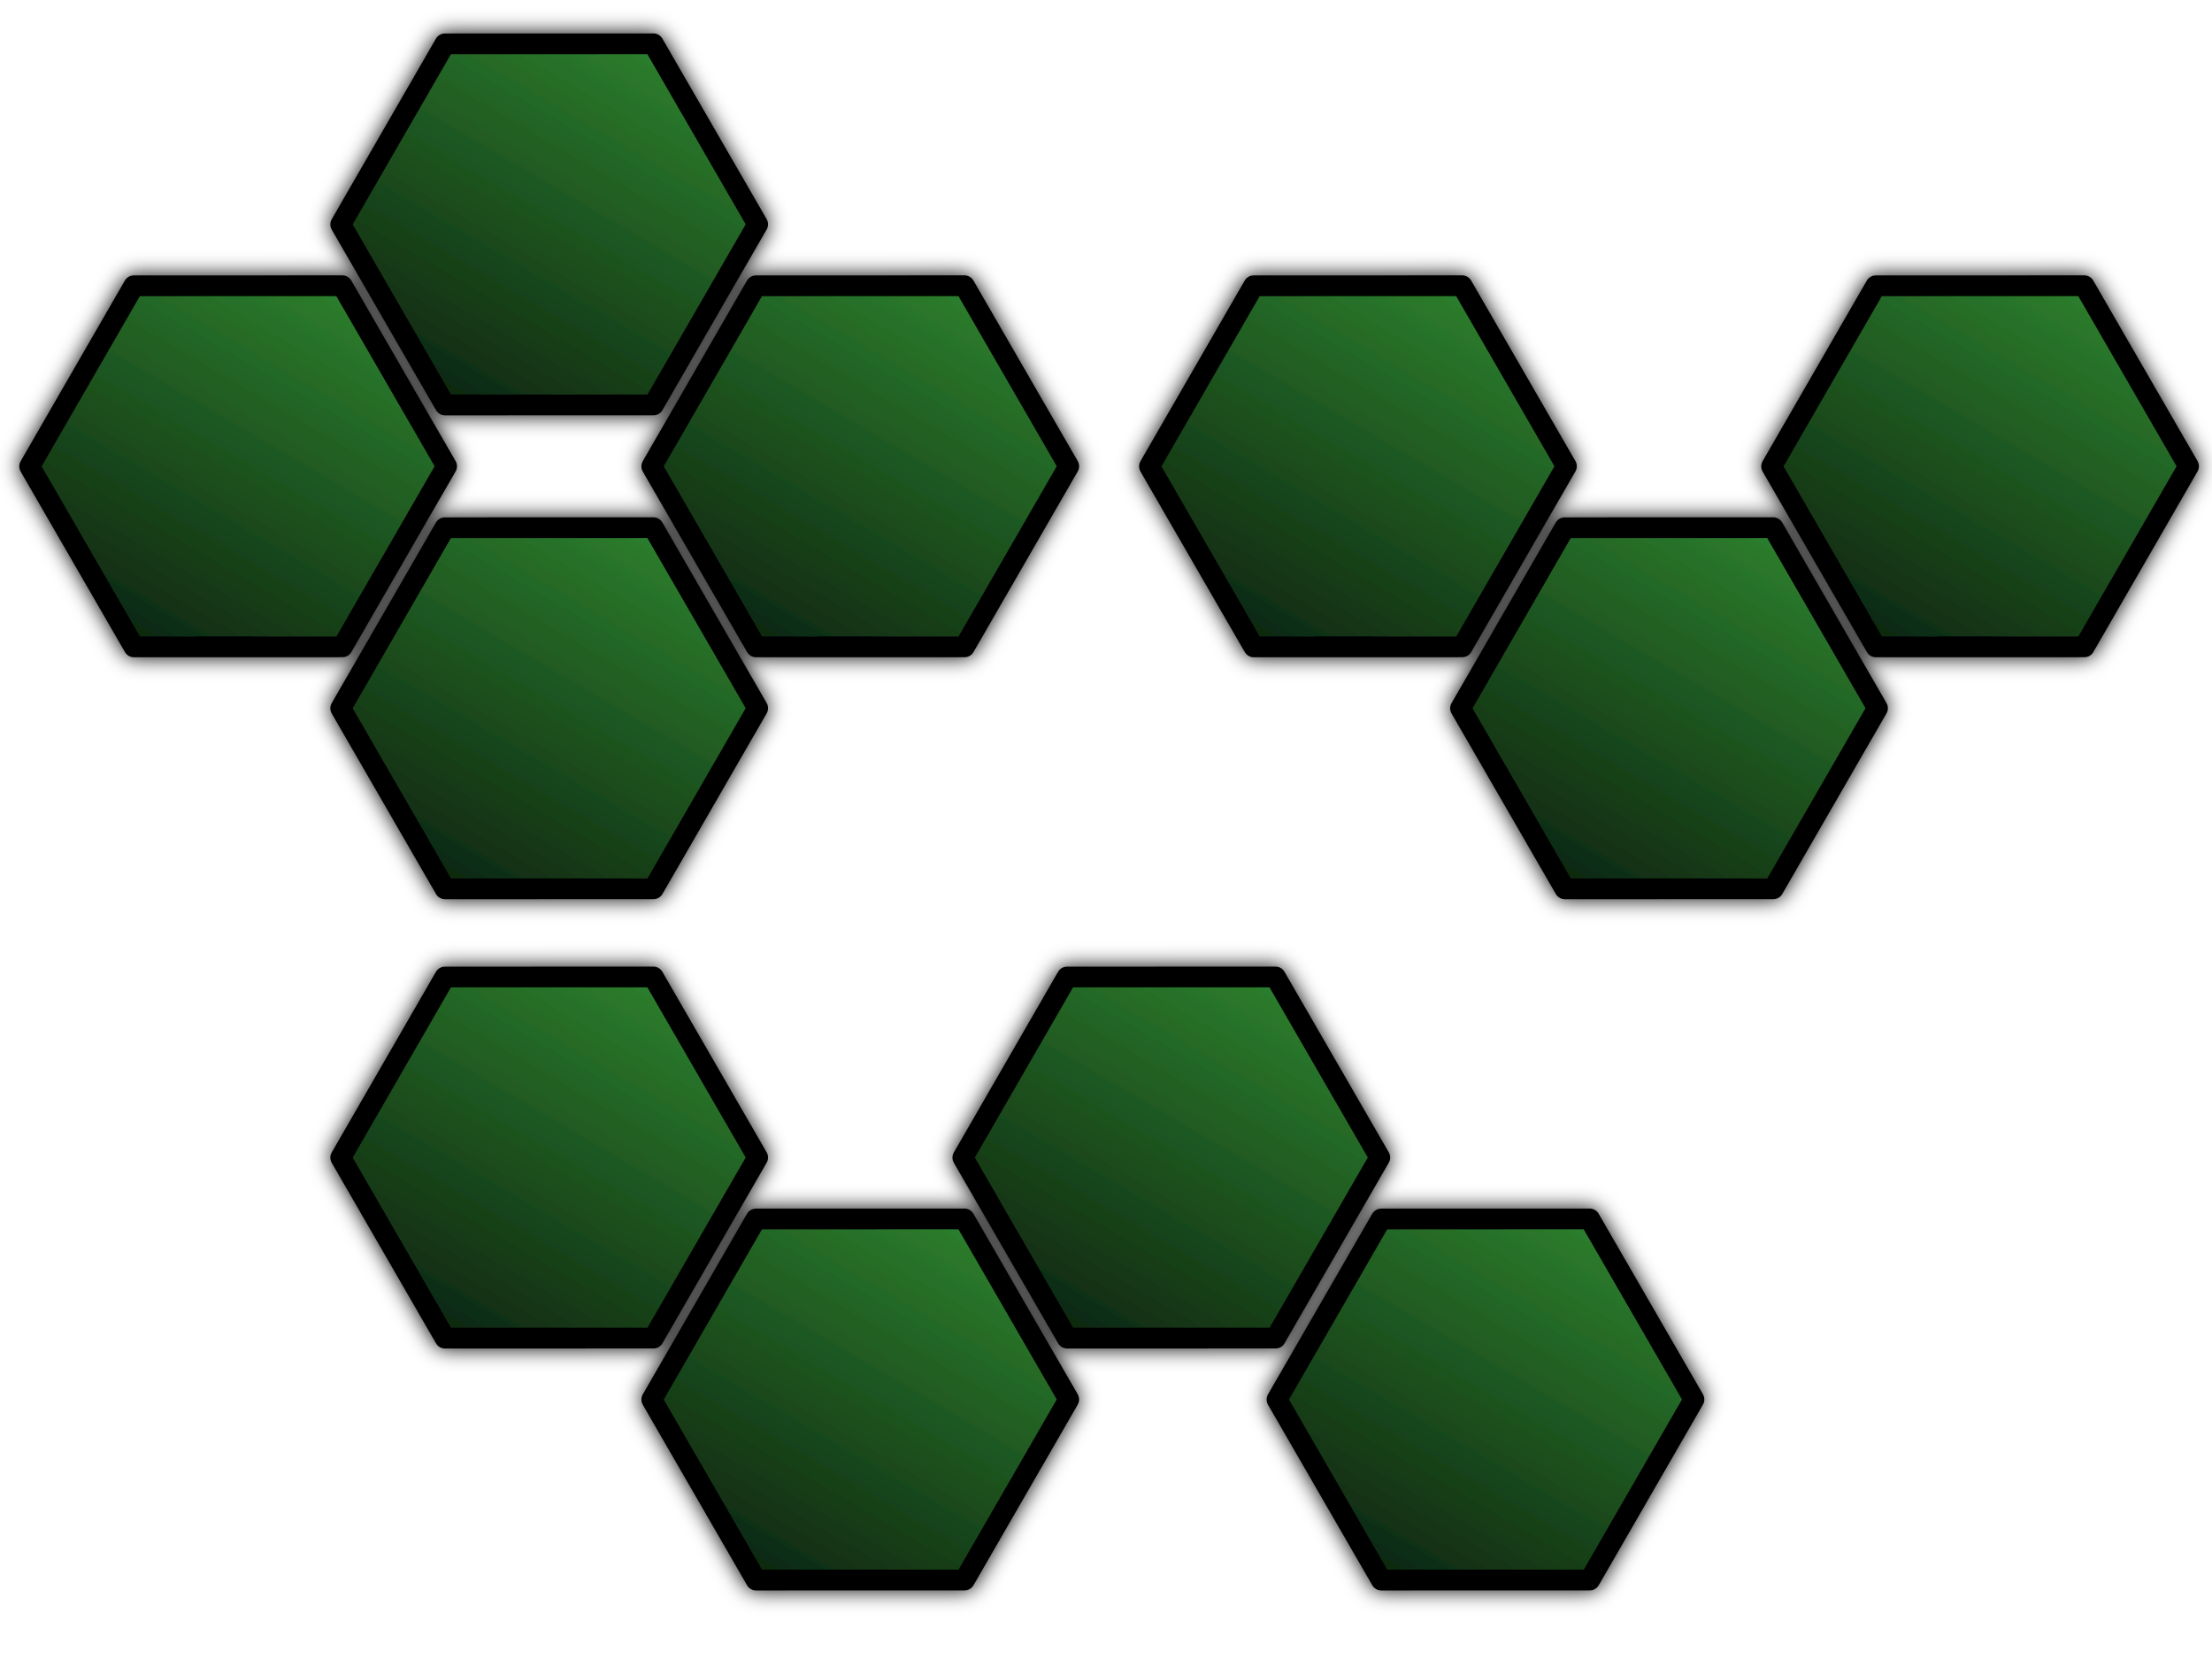
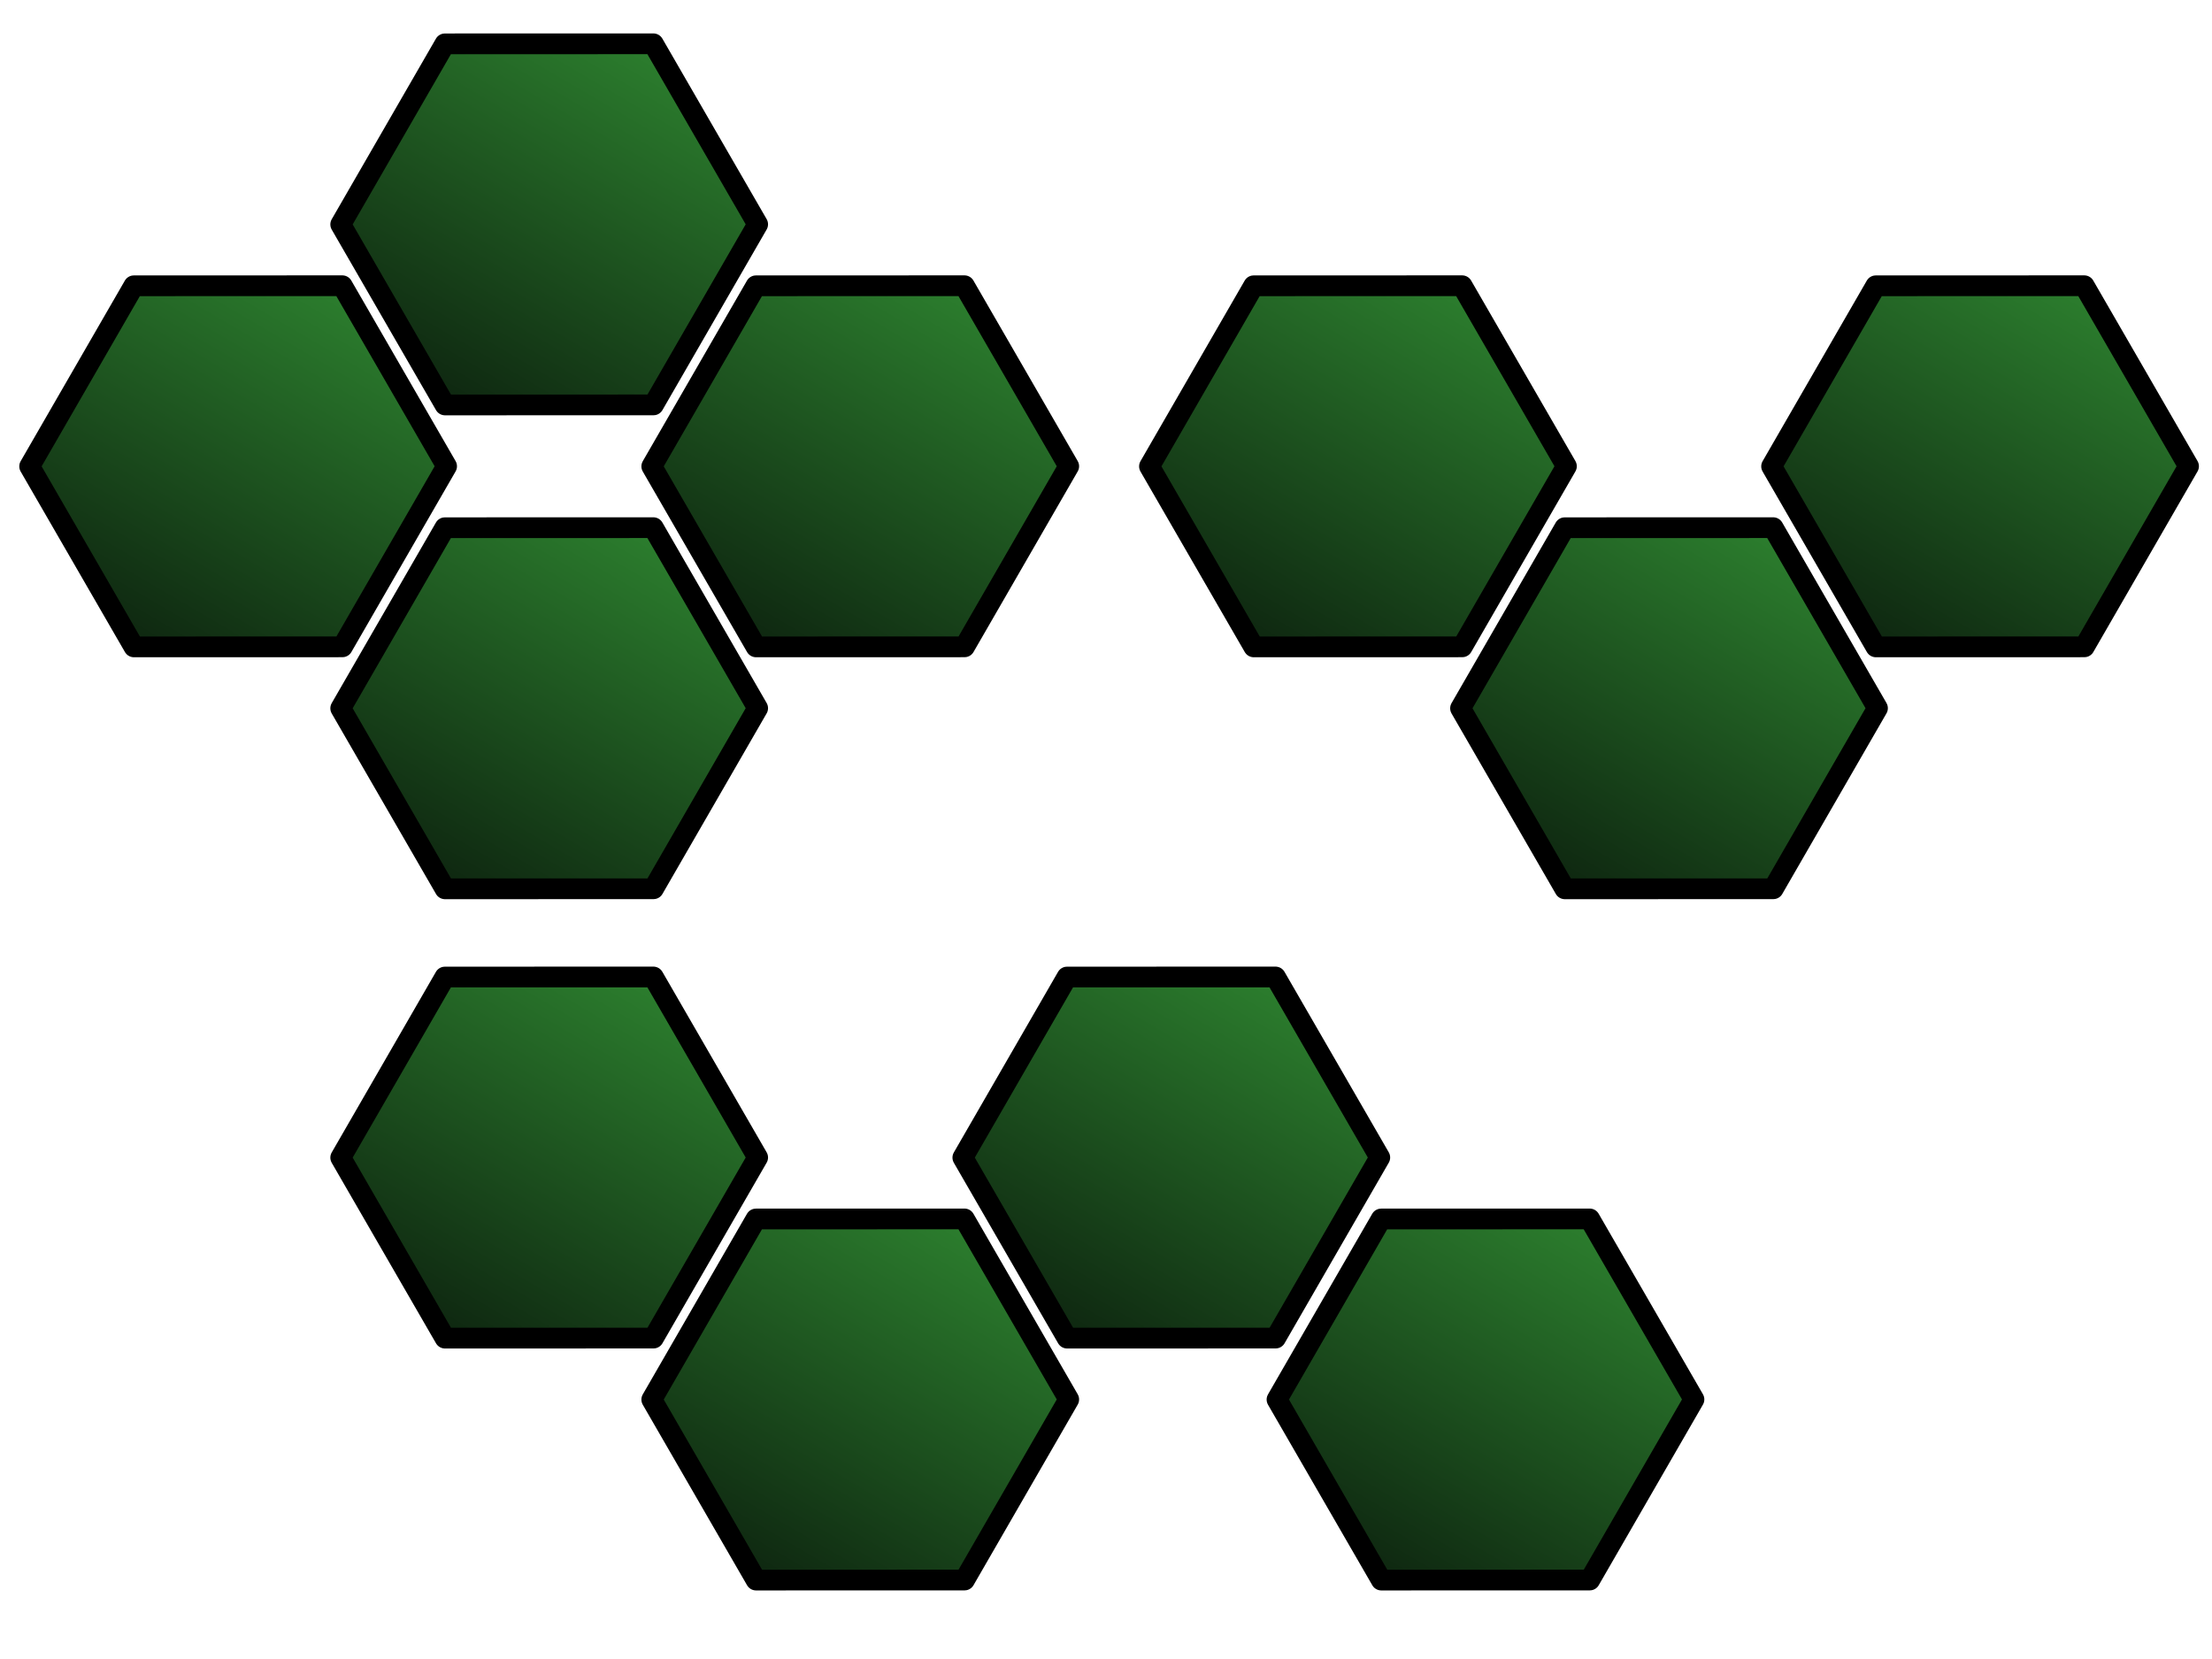
<svg xmlns="http://www.w3.org/2000/svg" xmlns:xlink="http://www.w3.org/1999/xlink" width="320" height="240" id="svg8745" version="1.0">
  <defs id="defs8747">
    <marker orient="auto" refY="0.0" refX="0.0" id="Arrow1Sstart" style="overflow:visible">
      <path id="path11374" d="M 0.0,0.0 L 5.0,-5.0 L -12.5,0.0 L 5.0,5.0 L 0.0,0.0 z " style="fill-rule:evenodd;stroke:#000000;stroke-width:1.0pt;marker-start:none" transform="scale(0.2) translate(6,0)" />
    </marker>
    <marker orient="auto" refY="0.0" refX="0.0" id="Arrow1Lstart" style="overflow:visible">
      <path id="path11362" d="M 0.0,0.0 L 5.0,-5.0 L -12.5,0.0 L 5.0,5.0 L 0.0,0.0 z " style="fill-rule:evenodd;stroke:#000000;stroke-width:1.0pt;marker-start:none" transform="scale(0.8) translate(12.5,0)" />
    </marker>
    <linearGradient id="linearGradient9853">
      <stop style="stop-color:#0e2610;stop-opacity:1;" offset="0" id="stop9855" />
      <stop style="stop-color:#2c7f2e;stop-opacity:1;" offset="1" id="stop9857" />
    </linearGradient>
    <linearGradient xlink:href="#linearGradient9853" id="linearGradient14316" gradientUnits="userSpaceOnUse" x1="57.551" y1="55.625" x2="88.074" y2="3.542" />
    <linearGradient xlink:href="#linearGradient9853" id="linearGradient14318" gradientUnits="userSpaceOnUse" x1="57.551" y1="55.625" x2="88.074" y2="3.542" />
    <linearGradient xlink:href="#linearGradient9853" id="linearGradient14320" gradientUnits="userSpaceOnUse" spreadMethod="pad" x1="57.551" y1="55.625" x2="88.074" y2="3.542" />
    <linearGradient xlink:href="#linearGradient9853" id="linearGradient14354" gradientUnits="userSpaceOnUse" spreadMethod="pad" x1="57.551" y1="55.625" x2="88.074" y2="3.542" />
    <linearGradient xlink:href="#linearGradient9853" id="linearGradient14356" gradientUnits="userSpaceOnUse" spreadMethod="pad" x1="57.551" y1="55.625" x2="88.074" y2="3.542" />
    <linearGradient xlink:href="#linearGradient9853" id="linearGradient14358" gradientUnits="userSpaceOnUse" x1="57.551" y1="55.625" x2="88.074" y2="3.542" />
    <linearGradient xlink:href="#linearGradient9853" id="linearGradient14360" gradientUnits="userSpaceOnUse" x1="57.551" y1="55.625" x2="88.074" y2="3.542" />
    <linearGradient xlink:href="#linearGradient9853" id="linearGradient14362" gradientUnits="userSpaceOnUse" spreadMethod="pad" x1="57.551" y1="55.625" x2="88.074" y2="3.542" />
    <linearGradient xlink:href="#linearGradient9853" id="linearGradient14364" gradientUnits="userSpaceOnUse" spreadMethod="pad" x1="57.551" y1="55.625" x2="88.074" y2="3.542" />
    <linearGradient xlink:href="#linearGradient9853" id="linearGradient14366" gradientUnits="userSpaceOnUse" x1="57.551" y1="55.625" x2="88.074" y2="3.542" />
    <linearGradient xlink:href="#linearGradient9853" id="linearGradient14368" gradientUnits="userSpaceOnUse" x1="57.551" y1="55.625" x2="88.074" y2="3.542" />
    <linearGradient xlink:href="#linearGradient9853" id="linearGradient14414" gradientUnits="userSpaceOnUse" spreadMethod="pad" x1="57.551" y1="55.625" x2="88.074" y2="3.542" />
    <linearGradient xlink:href="#linearGradient9853" id="linearGradient14416" gradientUnits="userSpaceOnUse" spreadMethod="pad" x1="57.551" y1="55.625" x2="88.074" y2="3.542" />
    <linearGradient xlink:href="#linearGradient9853" id="linearGradient14418" gradientUnits="userSpaceOnUse" x1="57.551" y1="55.625" x2="88.074" y2="3.542" />
    <linearGradient xlink:href="#linearGradient9853" id="linearGradient14420" gradientUnits="userSpaceOnUse" x1="57.551" y1="55.625" x2="88.074" y2="3.542" />
    <linearGradient xlink:href="#linearGradient9853" id="linearGradient14427" gradientUnits="userSpaceOnUse" spreadMethod="pad" x1="57.551" y1="55.625" x2="88.074" y2="3.542" />
    <linearGradient xlink:href="#linearGradient9853" id="linearGradient14429" gradientUnits="userSpaceOnUse" x1="57.551" y1="55.625" x2="88.074" y2="3.542" />
    <linearGradient xlink:href="#linearGradient9853" id="linearGradient14431" gradientUnits="userSpaceOnUse" x1="57.551" y1="55.625" x2="88.074" y2="3.542" />
-     <filter id="filter6843" width="1.5" height="1.5" x="-.25" y="-.25">
-       <feGaussianBlur id="feGaussianBlur6845" in="SourceAlpha" stdDeviation="1.5" result="blur" />
-       <feColorMatrix id="feColorMatrix6847" result="bluralpha" type="matrix" values="1 0 0 0 0 0 1 0 0 0 0 0 1 0 0 0 0 0 1 0 " />
-       <feOffset id="feOffset6849" in="bluralpha" dx="0" dy="0" result="offsetBlur" />
-       <feMerge id="feMerge6851">
-         <feMergeNode id="feMergeNode6853" in="offsetBlur" />
-         <feMergeNode id="feMergeNode6855" in="SourceGraphic" />
-       </feMerge>
-     </filter>
-     <filter id="filter6857" width="1.5" height="1.5" x="-.25" y="-.25">
-       <feGaussianBlur id="feGaussianBlur6859" in="SourceAlpha" stdDeviation="1.5" result="blur" />
-       <feColorMatrix id="feColorMatrix6861" result="bluralpha" type="matrix" values="1 0 0 0 0 0 1 0 0 0 0 0 1 0 0 0 0 0 1 0 " />
-       <feOffset id="feOffset6863" in="bluralpha" dx="0" dy="0" result="offsetBlur" />
-       <feMerge id="feMerge6865">
-         <feMergeNode id="feMergeNode6867" in="offsetBlur" />
-         <feMergeNode id="feMergeNode6869" in="SourceGraphic" />
-       </feMerge>
-     </filter>
-     <filter id="filter6871" width="1.5" height="1.5" x="-.25" y="-.25">
-       <feGaussianBlur id="feGaussianBlur6873" in="SourceAlpha" stdDeviation="1.5" result="blur" />
-       <feColorMatrix id="feColorMatrix6875" result="bluralpha" type="matrix" values="1 0 0 0 0 0 1 0 0 0 0 0 1 0 0 0 0 0 1 0 " />
-       <feOffset id="feOffset6877" in="bluralpha" dx="0" dy="0" result="offsetBlur" />
-       <feMerge id="feMerge6879">
-         <feMergeNode id="feMergeNode6881" in="offsetBlur" />
-         <feMergeNode id="feMergeNode6883" in="SourceGraphic" />
-       </feMerge>
-     </filter>
  </defs>
  <g id="layer1" />
-   <g id="top_left" style="filter:url(#filter6871)">
+   <g id="top_left">
    <path transform="translate(51.74024,37.875)" d="M 87.795,55.699 L 57.635,55.706 L 42.549,29.591 L 57.622,3.468 L 87.782,3.461 L 102.868,29.576 L 87.795,55.699 z" id="tile1" style="fill:url(#linearGradient14362);fill-opacity:1;fill-rule:evenodd;stroke:#000000;stroke-width:3;stroke-linecap:round;stroke-linejoin:round;marker-start:none;marker-mid:none;stroke-miterlimit:4;stroke-dasharray:none;stroke-dashoffset:0;stroke-opacity:1" />
    <path style="fill:url(#linearGradient14364);fill-opacity:1;fill-rule:evenodd;stroke:#000000;stroke-width:3;stroke-linecap:round;stroke-linejoin:round;marker-start:none;marker-mid:none;stroke-miterlimit:4;stroke-dasharray:none;stroke-dashoffset:0;stroke-opacity:1" id="tile2" d="M 87.795,55.699 L 57.635,55.706 L 42.549,29.591 L 57.622,3.468 L 87.782,3.461 L 102.868,29.576 L 87.795,55.699 z" transform="translate(6.740244,2.875001)" />
    <path transform="translate(-38.25976,37.875)" d="M 87.795,55.699 L 57.635,55.706 L 42.549,29.591 L 57.622,3.468 L 87.782,3.461 L 102.868,29.576 L 87.795,55.699 z" id="tile3" style="fill:url(#linearGradient14366);fill-opacity:1;fill-rule:evenodd;stroke:#000000;stroke-width:3;stroke-linecap:round;stroke-linejoin:round;marker-start:none;marker-mid:none;stroke-miterlimit:4;stroke-dasharray:none;stroke-dashoffset:0;stroke-opacity:1" />
    <path transform="translate(6.740244,72.875)" d="M 87.795,55.699 L 57.635,55.706 L 42.549,29.591 L 57.622,3.468 L 87.782,3.461 L 102.868,29.576 L 87.795,55.699 z" id="tile4" style="fill:url(#linearGradient14368);fill-opacity:1;fill-rule:evenodd;stroke:#000000;stroke-width:3;stroke-linecap:round;stroke-linejoin:round;marker-start:none;marker-mid:none;stroke-miterlimit:4;stroke-dasharray:none;stroke-dashoffset:0;stroke-opacity:1" />
  </g>
-   <g id="top_right" style="filter:url(#filter6857)">
+   <g id="top_right">
    <path transform="translate(213.7402,37.875)" d="M 87.795,55.699 L 57.635,55.706 L 42.549,29.591 L 57.622,3.468 L 87.782,3.461 L 102.868,29.576 L 87.795,55.699 z" id="tile5" style="fill:url(#linearGradient14320);fill-opacity:1;fill-rule:evenodd;stroke:#000000;stroke-width:3;stroke-linecap:round;stroke-linejoin:round;marker-start:none;marker-mid:none;stroke-miterlimit:4;stroke-dasharray:none;stroke-dashoffset:0;stroke-opacity:1" />
    <path transform="translate(123.7402,37.875)" d="M 87.795,55.699 L 57.635,55.706 L 42.549,29.591 L 57.622,3.468 L 87.782,3.461 L 102.868,29.576 L 87.795,55.699 z" id="tile6" style="fill:url(#linearGradient14316);fill-opacity:1;fill-rule:evenodd;stroke:#000000;stroke-width:3;stroke-linecap:round;stroke-linejoin:round;marker-start:none;marker-mid:none;stroke-miterlimit:4;stroke-dasharray:none;stroke-dashoffset:0;stroke-opacity:1" />
    <path transform="translate(168.7402,72.875)" d="M 87.795,55.699 L 57.635,55.706 L 42.549,29.591 L 57.622,3.468 L 87.782,3.461 L 102.868,29.576 L 87.795,55.699 z" id="tile7" style="fill:url(#linearGradient14318);fill-opacity:1;fill-rule:evenodd;stroke:#000000;stroke-width:3;stroke-linecap:round;stroke-linejoin:round;marker-start:none;marker-mid:none;stroke-miterlimit:4;stroke-dasharray:none;stroke-dashoffset:0;stroke-opacity:1" />
  </g>
-   <g id="bottom" style="filter:url(#filter6843)">
+   <g id="bottom">
    <path transform="translate(6.74024,137.875)" d="M 87.795,55.699 L 57.635,55.706 L 42.549,29.591 L 57.622,3.468 L 87.782,3.461 L 102.868,29.576 L 87.795,55.699 z" id="tile8" style="fill:url(#linearGradient14429);fill-opacity:1;fill-rule:evenodd;stroke:#000000;stroke-width:3;stroke-linecap:round;stroke-linejoin:round;marker-start:none;marker-mid:none;stroke-miterlimit:4;stroke-dasharray:none;stroke-dashoffset:0;stroke-opacity:1" />
    <path transform="translate(51.74024,172.875)" d="M 87.795,55.699 L 57.635,55.706 L 42.549,29.591 L 57.622,3.468 L 87.782,3.461 L 102.868,29.576 L 87.795,55.699 z" id="tile9" style="fill:url(#linearGradient14431);fill-opacity:1;fill-rule:evenodd;stroke:#000000;stroke-width:3;stroke-linecap:round;stroke-linejoin:round;marker-start:none;marker-mid:none;stroke-miterlimit:4;stroke-dasharray:none;stroke-dashoffset:0;stroke-opacity:1" />
    <path transform="translate(96.74024,137.875)" d="M 87.795,55.699 L 57.635,55.706 L 42.549,29.591 L 57.622,3.468 L 87.782,3.461 L 102.868,29.576 L 87.795,55.699 z" id="tile10" style="fill:url(#linearGradient14427);fill-opacity:1;fill-rule:evenodd;stroke:#000000;stroke-width:3;stroke-linecap:round;stroke-linejoin:round;marker-start:none;marker-mid:none;stroke-miterlimit:4;stroke-dasharray:none;stroke-dashoffset:0;stroke-opacity:1" />
    <path transform="translate(142.1888,172.875)" d="M 87.795,55.699 L 57.635,55.706 L 42.549,29.591 L 57.622,3.468 L 87.782,3.461 L 102.868,29.576 L 87.795,55.699 z" id="tile11" style="fill:url(#linearGradient14414);fill-opacity:1;fill-rule:evenodd;stroke:#000000;stroke-width:3;stroke-linecap:round;stroke-linejoin:round;marker-start:none;marker-mid:none;stroke-miterlimit:4;stroke-dasharray:none;stroke-dashoffset:0;stroke-opacity:1" />
  </g>
</svg>
